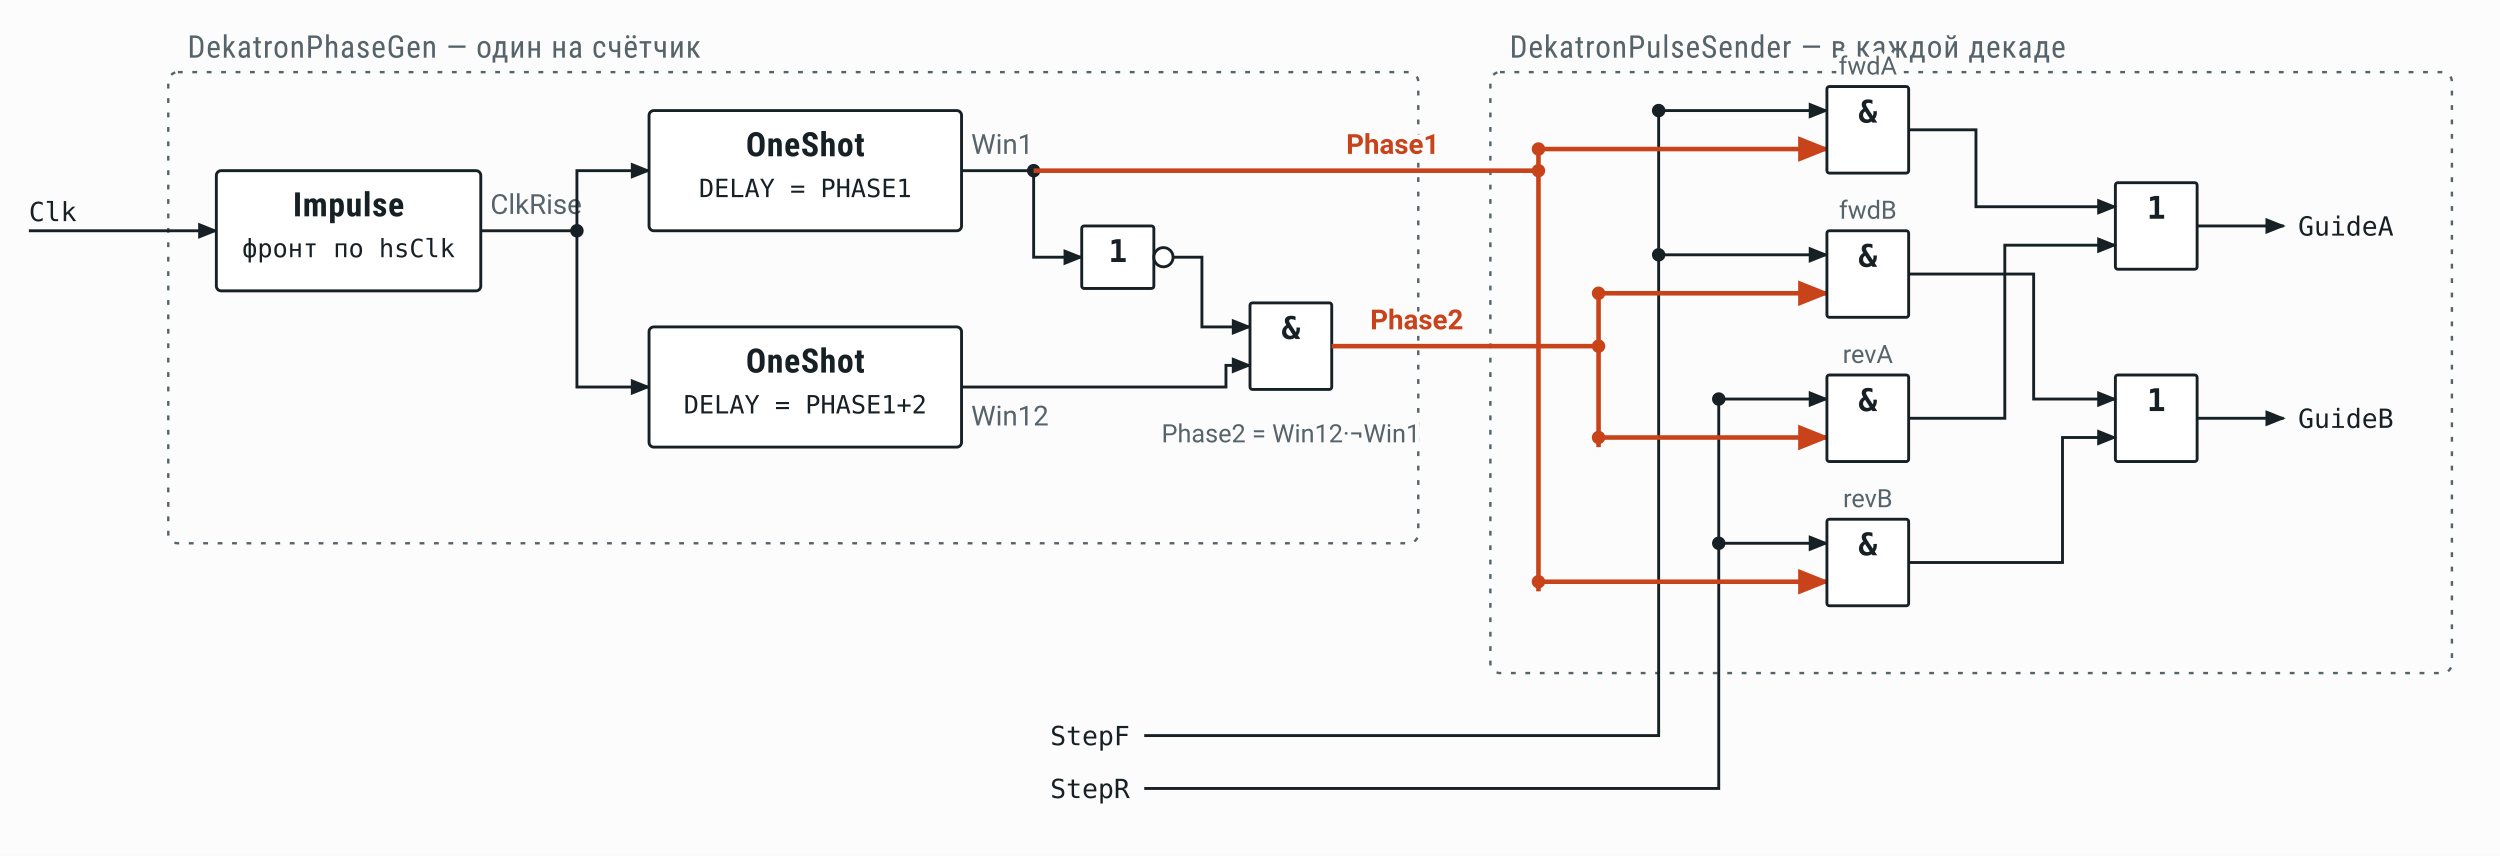
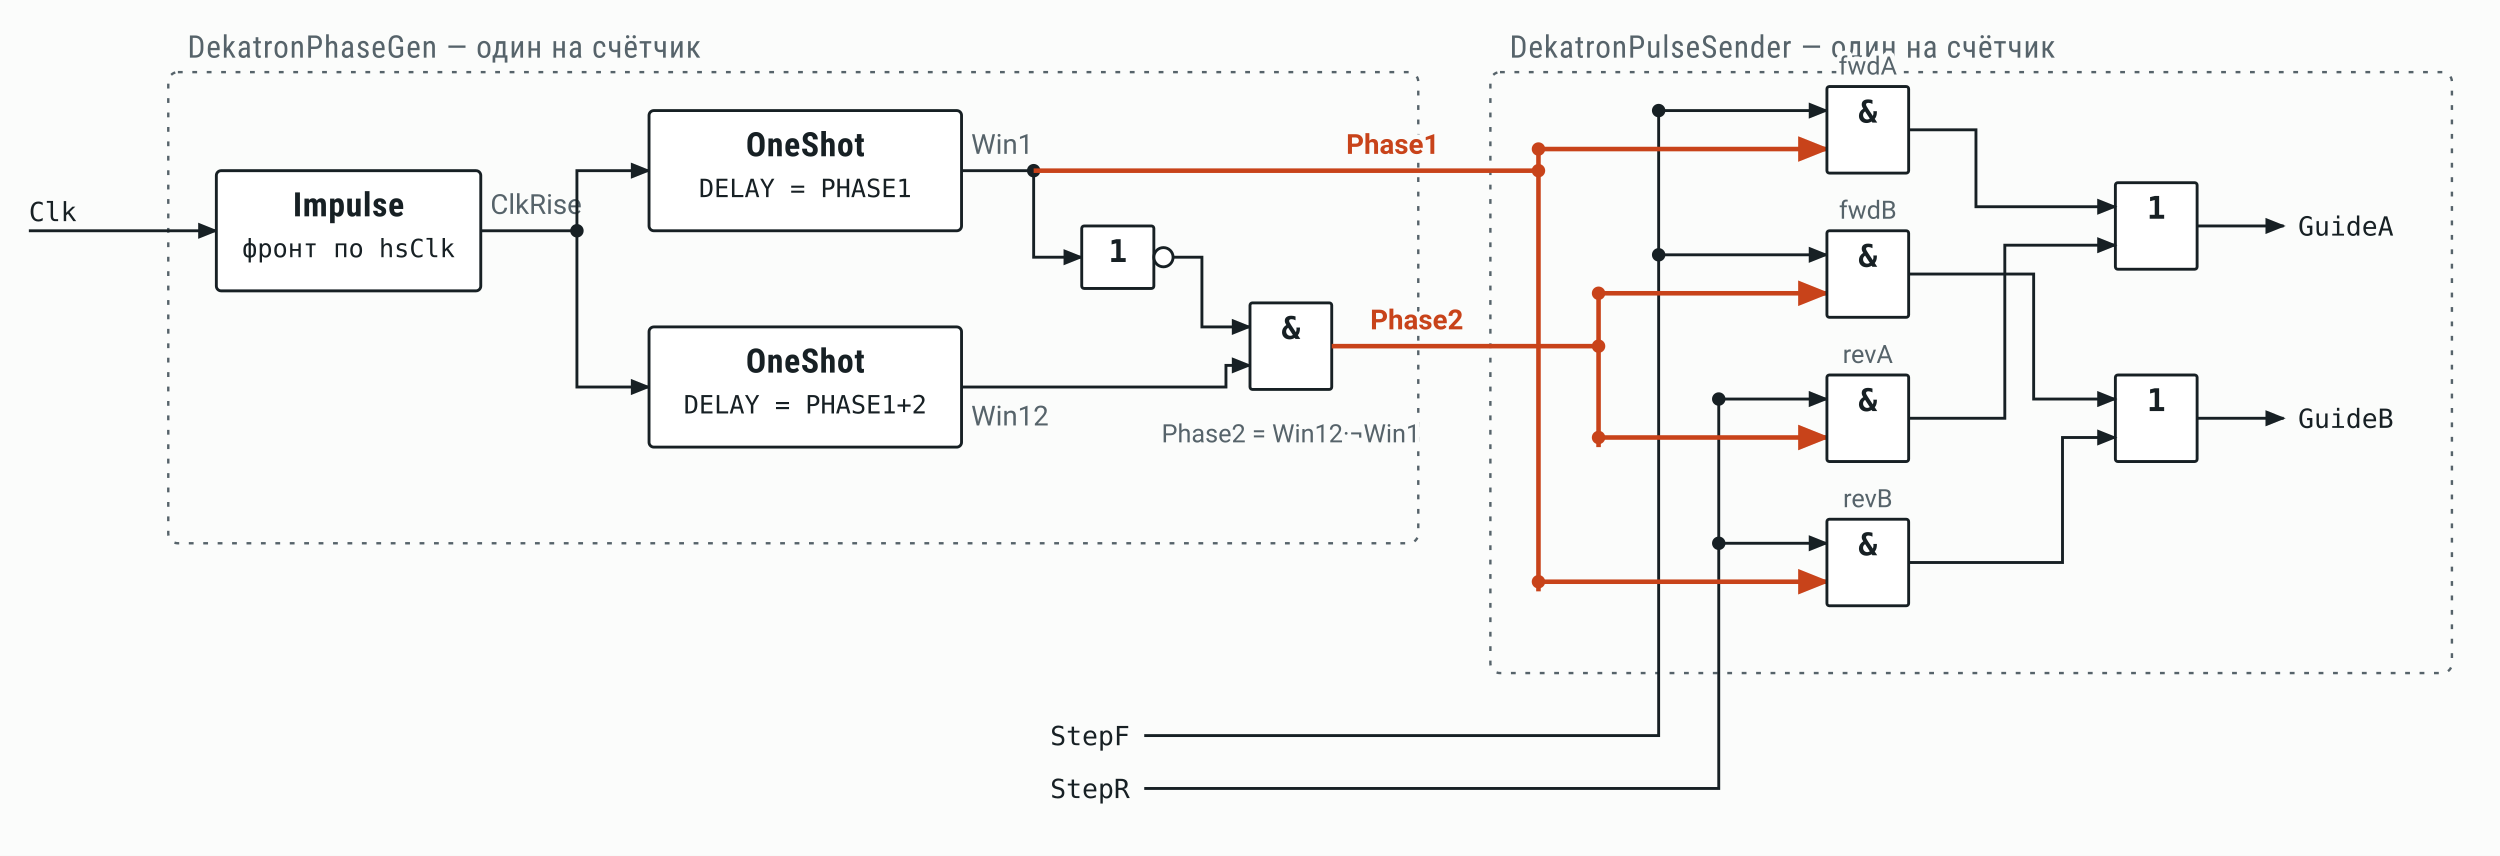
<svg xmlns="http://www.w3.org/2000/svg" viewBox="0 0 1040 356" width="1040" height="356" class="dg" role="img" aria-label="Вентильная схема: генератор фаз делит такт Clk на две фазы элементами задержки, формирователь на четырёх И и двух ИЛИ направляет фазы на подкатоды в порядке, заданном направлением шага.">
  <style>
.dg { color: #172024; display: block; height: auto; color: #172024; }
.dg text { fill: currentColor; font-family: "PT Sans", "Segoe UI", Roboto, Helvetica, Arial, sans-serif; font-size: 11px; }
.dg .tt { font-family: "PT Sans Narrow", "Arial Narrow", "Roboto Condensed", Arial, sans-serif; font-weight: 700; font-size: 14px; letter-spacing: 0.02em; }
.dg .tm { font-family: "JetBrains Mono", "DejaVu Sans Mono", Consolas, "Liberation Mono", monospace; font-size: 10.5px; }
.dg .tl { fill: #56636a; font-size: 11.5px; }
.dg .tp { font-family: "JetBrains Mono", "DejaVu Sans Mono", Consolas, "Liberation Mono", monospace; font-size: 11px; }
.dg .tpi { font-family: "JetBrains Mono", "DejaVu Sans Mono", Consolas, "Liberation Mono", monospace; font-size: 10px; fill: #56636a; }
.dg .tn { fill: #56636a; font-size: 10.5px; }
.dg .tg { font-family: "JetBrains Mono", "DejaVu Sans Mono", Consolas, "Liberation Mono", monospace; font-size: 13px; font-weight: 700; }
.dg .ts { font-family: "JetBrains Mono", "DejaVu Sans Mono", Consolas, "Liberation Mono", monospace; font-size: 11.5px; font-weight: 600; }
.dg .tf { font-family: "PT Sans Narrow", "Arial Narrow", "Roboto Condensed", Arial, sans-serif; font-size: 13px; letter-spacing: 0.03em; fill: #56636a; }
.dg .tk { font-family: "PT Sans Narrow", "Arial Narrow", "Roboto Condensed", Arial, sans-serif; font-weight: 700; font-size: 14px; }
.dg .ti { font-family: "JetBrains Mono", "DejaVu Sans Mono", Consolas, "Liberation Mono", monospace; font-size: 8.5px; fill: #56636a; }
.dg .tnum { font-family: "JetBrains Mono", "DejaVu Sans Mono", Consolas, "Liberation Mono", monospace; font-size: 11px; font-weight: 700; fill: #c8431a; }
.dg .tacc { fill: #c8431a; font-weight: 700; font-size: 11.5px; }
.dg .blk { fill: #ffffff; stroke: currentColor; stroke-width: 1.2; }
.dg .blk-opt { fill: #ffffff; stroke: currentColor; stroke-width: 1.2; stroke-dasharray: 6 3; }
.dg .blk-acc { fill: rgba(200, 67, 26, 0.13); stroke: #c8431a; stroke-width: 1.6; }
.dg .frame { fill: none; stroke: #56636a; stroke-width: 1; stroke-dasharray: 2 4; }
.dg .w { fill: none; stroke: currentColor; stroke-width: 1.2; }
.dg .wd { fill: none; stroke: currentColor; stroke-width: 1.2; stroke-dasharray: 5 3; }
.dg .wacc { fill: none; stroke: #c8431a; stroke-width: 1.9; }
.dg .wbus { fill: none; stroke: currentColor; stroke-width: 3.2; }
.dg .wthin { fill: none; stroke: #56636a; stroke-width: 1; }
.dg .wv { fill: none; stroke: currentColor; stroke-width: 1.6; }
.dg .wvacc { fill: none; stroke: #c8431a; stroke-width: 2.1; }
.dg .grid { stroke: #c6cfcd; stroke-width: 1; }
.dg .ah { fill: currentColor; }
.dg .ahg { fill: #c8431a; }
.dg .ahw { fill: #a4126e; }
.dg .wwarn { fill: none; stroke: #a4126e; stroke-width: 1.8; stroke-dasharray: 6 3; }
.dg .twarn { fill: #a4126e; font-weight: 700; font-size: 11.5px; }
.dg .tl, .dg .tn, .dg .tacc, .dg .twarn { paint-order: stroke; stroke: #fbfcfb; stroke-width: 4px; stroke-linejoin: round; }
.dg .dot { fill: currentColor; }
.dg .dot-acc { fill: #c8431a; }
.dg .inv { fill: #ffffff; stroke: currentColor; stroke-width: 1.2; }
.dg .st { fill: #ffffff; stroke: currentColor; stroke-width: 1.3; }
.dg .st-acc { fill: rgba(200, 67, 26, 0.13); stroke: #c8431a; stroke-width: 1.9; }
.dg .st-dim { fill: #e3e9e8; stroke: #56636a; stroke-width: 1.1; stroke-dasharray: 4 3; }
.dg .anode { fill: #e3e9e8; stroke: #56636a; stroke-width: 1; }
.dg .kmain { fill: #ffffff; stroke: currentColor; stroke-width: 1.4; }
.dg .kga { fill: #ffffff; stroke: currentColor; stroke-width: 1.2; }
.dg .kgb { fill: #56636a; }
.dg .lit { fill: #c8431a; stroke: #c8431a; }
.dg .halo { fill: rgba(200, 67, 26, 0.13); }
.dg .tgt { fill: none; stroke: #c8431a; stroke-width: 1.3; stroke-dasharray: 3 3; }
.dg .seg { fill: #ffffff; stroke: currentColor; stroke-width: 1.1; }
.dg .seg-acc { fill: rgba(200, 67, 26, 0.13); stroke: #c8431a; stroke-width: 1.4; }
.dg .seg-off { fill: #e3e9e8; stroke: #56636a; stroke-width: 1; }
</style>
  <rect x="0" y="0" width="1040" height="356" fill="#fbfcfb" />
  <defs>
    <marker id="gates-a" viewBox="0 0 10 10" refX="9" refY="5" markerWidth="7" markerHeight="7" orient="auto-start-reverse">
      <path d="M0,1 L10,5 L0,9 z" fill="#172024" stroke="none" stroke-width="0" class="ah" />
    </marker>
    <marker id="gates-ag" viewBox="0 0 10 10" refX="9" refY="5" markerWidth="7" markerHeight="7" orient="auto-start-reverse">
      <path d="M0,1 L10,5 L0,9 z" fill="#c8431a" stroke="none" stroke-width="0" class="ahg" />
    </marker>
    <marker id="gates-aw" viewBox="0 0 10 10" refX="9" refY="5" markerWidth="7" markerHeight="7" orient="auto-start-reverse">
      <path d="M0,1 L10,5 L0,9 z" fill="#a4126e" stroke="none" stroke-width="0" class="ahw" />
    </marker>
  </defs>
  <g transform="translate(0,16)">
    <rect x="70" y="14" width="520" height="196" rx="4" fill="none" stroke="#56636a" stroke-width="1" class="frame" />
    <text x="78" y="8" fill="#56636a" font-size="11" font-family="sans-serif" class="tf" text-anchor="start">DekatronPhaseGen — один на счётчик</text>
    <rect x="620" y="14" width="400" height="250" rx="4" fill="none" stroke="#56636a" stroke-width="1" class="frame" />
-     <text x="628" y="8" fill="#56636a" font-size="11" font-family="sans-serif" class="tf" text-anchor="start">DekatronPulseSender — в каждой декаде</text>
+     <text x="628" y="8" fill="#56636a" font-size="11" font-family="sans-serif" class="tf" text-anchor="start">DekatronPulseSender — один на счётчик</text>
    <text x="12" y="76" fill="#172024" font-size="11" font-family="sans-serif" class="tp" text-anchor="start">Clk</text>
    <polyline points="12,80 90,80" fill="none" stroke="#172024" stroke-width="1.2" class="w" marker-end="url(#gates-a)" />
    <rect x="90" y="55" width="110" height="50" rx="2" fill="#ffffff" stroke="#172024" stroke-width="1.2" class="blk" />
    <text x="145" y="74" fill="#172024" font-size="14" font-family="sans-serif" class="tt" text-anchor="middle">Impulse</text>
    <text x="145" y="91" fill="#172024" font-size="11" font-family="sans-serif" class="tm" text-anchor="middle">фронт по hsClk</text>
    <polyline points="200,80 240,80" fill="none" stroke="#172024" stroke-width="1.2" class="w" />
    <text x="204" y="73" fill="#56636a" font-size="11" font-family="sans-serif" class="tl" text-anchor="start">ClkRise</text>
    <circle cx="240" cy="80" r="2.8" fill="#172024" stroke="none" stroke-width="0" class="dot" />
    <polyline points="240,80 240,55 270,55" fill="none" stroke="#172024" stroke-width="1.2" class="w" marker-end="url(#gates-a)" />
    <polyline points="240,80 240,145 270,145" fill="none" stroke="#172024" stroke-width="1.2" class="w" marker-end="url(#gates-a)" />
    <rect x="270" y="30" width="130" height="50" rx="2" fill="#ffffff" stroke="#172024" stroke-width="1.2" class="blk" />
    <text x="335" y="49" fill="#172024" font-size="14" font-family="sans-serif" class="tt" text-anchor="middle">OneShot</text>
    <text x="335" y="66" fill="#172024" font-size="11" font-family="sans-serif" class="tm" text-anchor="middle">DELAY = PHASE1</text>
    <rect x="270" y="120" width="130" height="50" rx="2" fill="#ffffff" stroke="#172024" stroke-width="1.2" class="blk" />
    <text x="335" y="139" fill="#172024" font-size="14" font-family="sans-serif" class="tt" text-anchor="middle">OneShot</text>
    <text x="335" y="156" fill="#172024" font-size="11" font-family="sans-serif" class="tm" text-anchor="middle">DELAY = PHASE1+2</text>
    <polyline points="400,55 430,55" fill="none" stroke="#172024" stroke-width="1.2" class="w" />
    <text x="404" y="48" fill="#56636a" font-size="11" font-family="sans-serif" class="tl" text-anchor="start">Win1</text>
    <circle cx="430" cy="55" r="2.8" fill="#172024" stroke="none" stroke-width="0" class="dot" />
    <polyline points="430,55 430,91 450,91" fill="none" stroke="#172024" stroke-width="1.2" class="w" marker-end="url(#gates-a)" />
    <rect x="450" y="78" width="30" height="26" rx="1" fill="#ffffff" stroke="#172024" stroke-width="1.2" class="blk" />
    <text x="465" y="93" fill="#172024" font-size="13" font-family="sans-serif" class="tg" text-anchor="middle">1</text>
    <circle cx="484" cy="91" r="4" fill="#ffffff" stroke="#172024" stroke-width="1.2" class="inv" />
    <polyline points="488,91 500,91 500,120 520,120" fill="none" stroke="#172024" stroke-width="1.2" class="w" marker-end="url(#gates-a)" />
    <polyline points="400,145 510,145 510,136 520,136" fill="none" stroke="#172024" stroke-width="1.2" class="w" marker-end="url(#gates-a)" />
    <text x="404" y="161" fill="#56636a" font-size="11" font-family="sans-serif" class="tl" text-anchor="start">Win12</text>
    <rect x="520" y="110" width="34" height="36" rx="1" fill="#ffffff" stroke="#172024" stroke-width="1.2" class="blk" />
    <text x="537" y="125" fill="#172024" font-size="13" font-family="sans-serif" class="tg" text-anchor="middle">&amp;</text>
    <text x="537" y="168" fill="#56636a" font-size="10.5" font-family="sans-serif" class="tn" text-anchor="middle">Phase2 = Win12·¬Win1</text>
    <polyline points="430,55 640,55" fill="none" stroke="#c8431a" stroke-width="1.9" class="wacc" />
    <text x="560" y="48" fill="#c8431a" font-size="11" font-family="sans-serif" class="tacc" text-anchor="start">Phase1</text>
    <circle cx="640" cy="55" r="2.8" fill="#c8431a" stroke="none" stroke-width="0" class="dot-acc" />
    <polyline points="554,128 665,128" fill="none" stroke="#c8431a" stroke-width="1.9" class="wacc" />
    <text x="570" y="121" fill="#c8431a" font-size="11" font-family="sans-serif" class="tacc" text-anchor="start">Phase2</text>
    <circle cx="665" cy="128" r="2.8" fill="#c8431a" stroke="none" stroke-width="0" class="dot-acc" />
    <polyline points="640,46 640,230" fill="none" stroke="#c8431a" stroke-width="1.9" class="wacc" />
    <polyline points="665,106 665,170" fill="none" stroke="#c8431a" stroke-width="1.9" class="wacc" />
    <text x="470" y="294" fill="#172024" font-size="11" font-family="sans-serif" class="tp" text-anchor="end">StepF</text>
    <polyline points="476,290 690,290 690,30" fill="none" stroke="#172024" stroke-width="1.2" class="w" />
    <text x="470" y="316" fill="#172024" font-size="11" font-family="sans-serif" class="tp" text-anchor="end">StepR</text>
    <polyline points="476,312 715,312 715,150" fill="none" stroke="#172024" stroke-width="1.2" class="w" />
    <polyline points="690,30 760,30" fill="none" stroke="#172024" stroke-width="1.2" class="w" marker-end="url(#gates-a)" />
    <circle cx="690" cy="30" r="2.8" fill="#172024" stroke="none" stroke-width="0" class="dot" />
    <polyline points="640,46 760,46" fill="none" stroke="#c8431a" stroke-width="1.9" class="wacc" marker-end="url(#gates-ag)" />
    <circle cx="640" cy="46" r="2.8" fill="#c8431a" stroke="none" stroke-width="0" class="dot-acc" />
    <rect x="760" y="20" width="34" height="36" rx="1" fill="#ffffff" stroke="#172024" stroke-width="1.2" class="blk" />
    <text x="777" y="35" fill="#172024" font-size="13" font-family="sans-serif" class="tg" text-anchor="middle">&amp;</text>
    <text x="777" y="15" fill="#56636a" font-size="10.5" font-family="sans-serif" class="tn" text-anchor="middle">fwdA</text>
    <polyline points="690,90 760,90" fill="none" stroke="#172024" stroke-width="1.2" class="w" marker-end="url(#gates-a)" />
    <circle cx="690" cy="90" r="2.8" fill="#172024" stroke="none" stroke-width="0" class="dot" />
    <polyline points="665,106 760,106" fill="none" stroke="#c8431a" stroke-width="1.9" class="wacc" marker-end="url(#gates-ag)" />
    <circle cx="665" cy="106" r="2.8" fill="#c8431a" stroke="none" stroke-width="0" class="dot-acc" />
    <rect x="760" y="80" width="34" height="36" rx="1" fill="#ffffff" stroke="#172024" stroke-width="1.2" class="blk" />
    <text x="777" y="95" fill="#172024" font-size="13" font-family="sans-serif" class="tg" text-anchor="middle">&amp;</text>
    <text x="777" y="75" fill="#56636a" font-size="10.5" font-family="sans-serif" class="tn" text-anchor="middle">fwdB</text>
    <polyline points="715,150 760,150" fill="none" stroke="#172024" stroke-width="1.2" class="w" marker-end="url(#gates-a)" />
    <circle cx="715" cy="150" r="2.8" fill="#172024" stroke="none" stroke-width="0" class="dot" />
    <polyline points="665,166 760,166" fill="none" stroke="#c8431a" stroke-width="1.9" class="wacc" marker-end="url(#gates-ag)" />
    <circle cx="665" cy="166" r="2.8" fill="#c8431a" stroke="none" stroke-width="0" class="dot-acc" />
    <rect x="760" y="140" width="34" height="36" rx="1" fill="#ffffff" stroke="#172024" stroke-width="1.2" class="blk" />
    <text x="777" y="155" fill="#172024" font-size="13" font-family="sans-serif" class="tg" text-anchor="middle">&amp;</text>
    <text x="777" y="135" fill="#56636a" font-size="10.5" font-family="sans-serif" class="tn" text-anchor="middle">revA</text>
    <polyline points="715,210 760,210" fill="none" stroke="#172024" stroke-width="1.2" class="w" marker-end="url(#gates-a)" />
    <circle cx="715" cy="210" r="2.8" fill="#172024" stroke="none" stroke-width="0" class="dot" />
    <polyline points="640,226 760,226" fill="none" stroke="#c8431a" stroke-width="1.9" class="wacc" marker-end="url(#gates-ag)" />
    <circle cx="640" cy="226" r="2.8" fill="#c8431a" stroke="none" stroke-width="0" class="dot-acc" />
    <rect x="760" y="200" width="34" height="36" rx="1" fill="#ffffff" stroke="#172024" stroke-width="1.2" class="blk" />
    <text x="777" y="215" fill="#172024" font-size="13" font-family="sans-serif" class="tg" text-anchor="middle">&amp;</text>
    <text x="777" y="195" fill="#56636a" font-size="10.5" font-family="sans-serif" class="tn" text-anchor="middle">revB</text>
    <rect x="880" y="60" width="34" height="36" rx="1" fill="#ffffff" stroke="#172024" stroke-width="1.2" class="blk" />
    <text x="897" y="75" fill="#172024" font-size="13" font-family="sans-serif" class="tg" text-anchor="middle">1</text>
    <rect x="880" y="140" width="34" height="36" rx="1" fill="#ffffff" stroke="#172024" stroke-width="1.2" class="blk" />
    <text x="897" y="155" fill="#172024" font-size="13" font-family="sans-serif" class="tg" text-anchor="middle">1</text>
    <polyline points="794,38 822,38 822,70 880,70" fill="none" stroke="#172024" stroke-width="1.2" class="w" marker-end="url(#gates-a)" />
    <polyline points="794,158 834,158 834,86 880,86" fill="none" stroke="#172024" stroke-width="1.2" class="w" marker-end="url(#gates-a)" />
    <polyline points="794,98 846,98 846,150 880,150" fill="none" stroke="#172024" stroke-width="1.2" class="w" marker-end="url(#gates-a)" />
    <polyline points="794,218 858,218 858,166 880,166" fill="none" stroke="#172024" stroke-width="1.2" class="w" marker-end="url(#gates-a)" />
    <polyline points="914,78 950,78" fill="none" stroke="#172024" stroke-width="1.2" class="w" marker-end="url(#gates-a)" />
    <text x="956" y="82" fill="#172024" font-size="11" font-family="sans-serif" class="tp" text-anchor="start">GuideA</text>
    <polyline points="914,158 950,158" fill="none" stroke="#172024" stroke-width="1.2" class="w" marker-end="url(#gates-a)" />
    <text x="956" y="162" fill="#172024" font-size="11" font-family="sans-serif" class="tp" text-anchor="start">GuideB</text>
  </g>
</svg>
